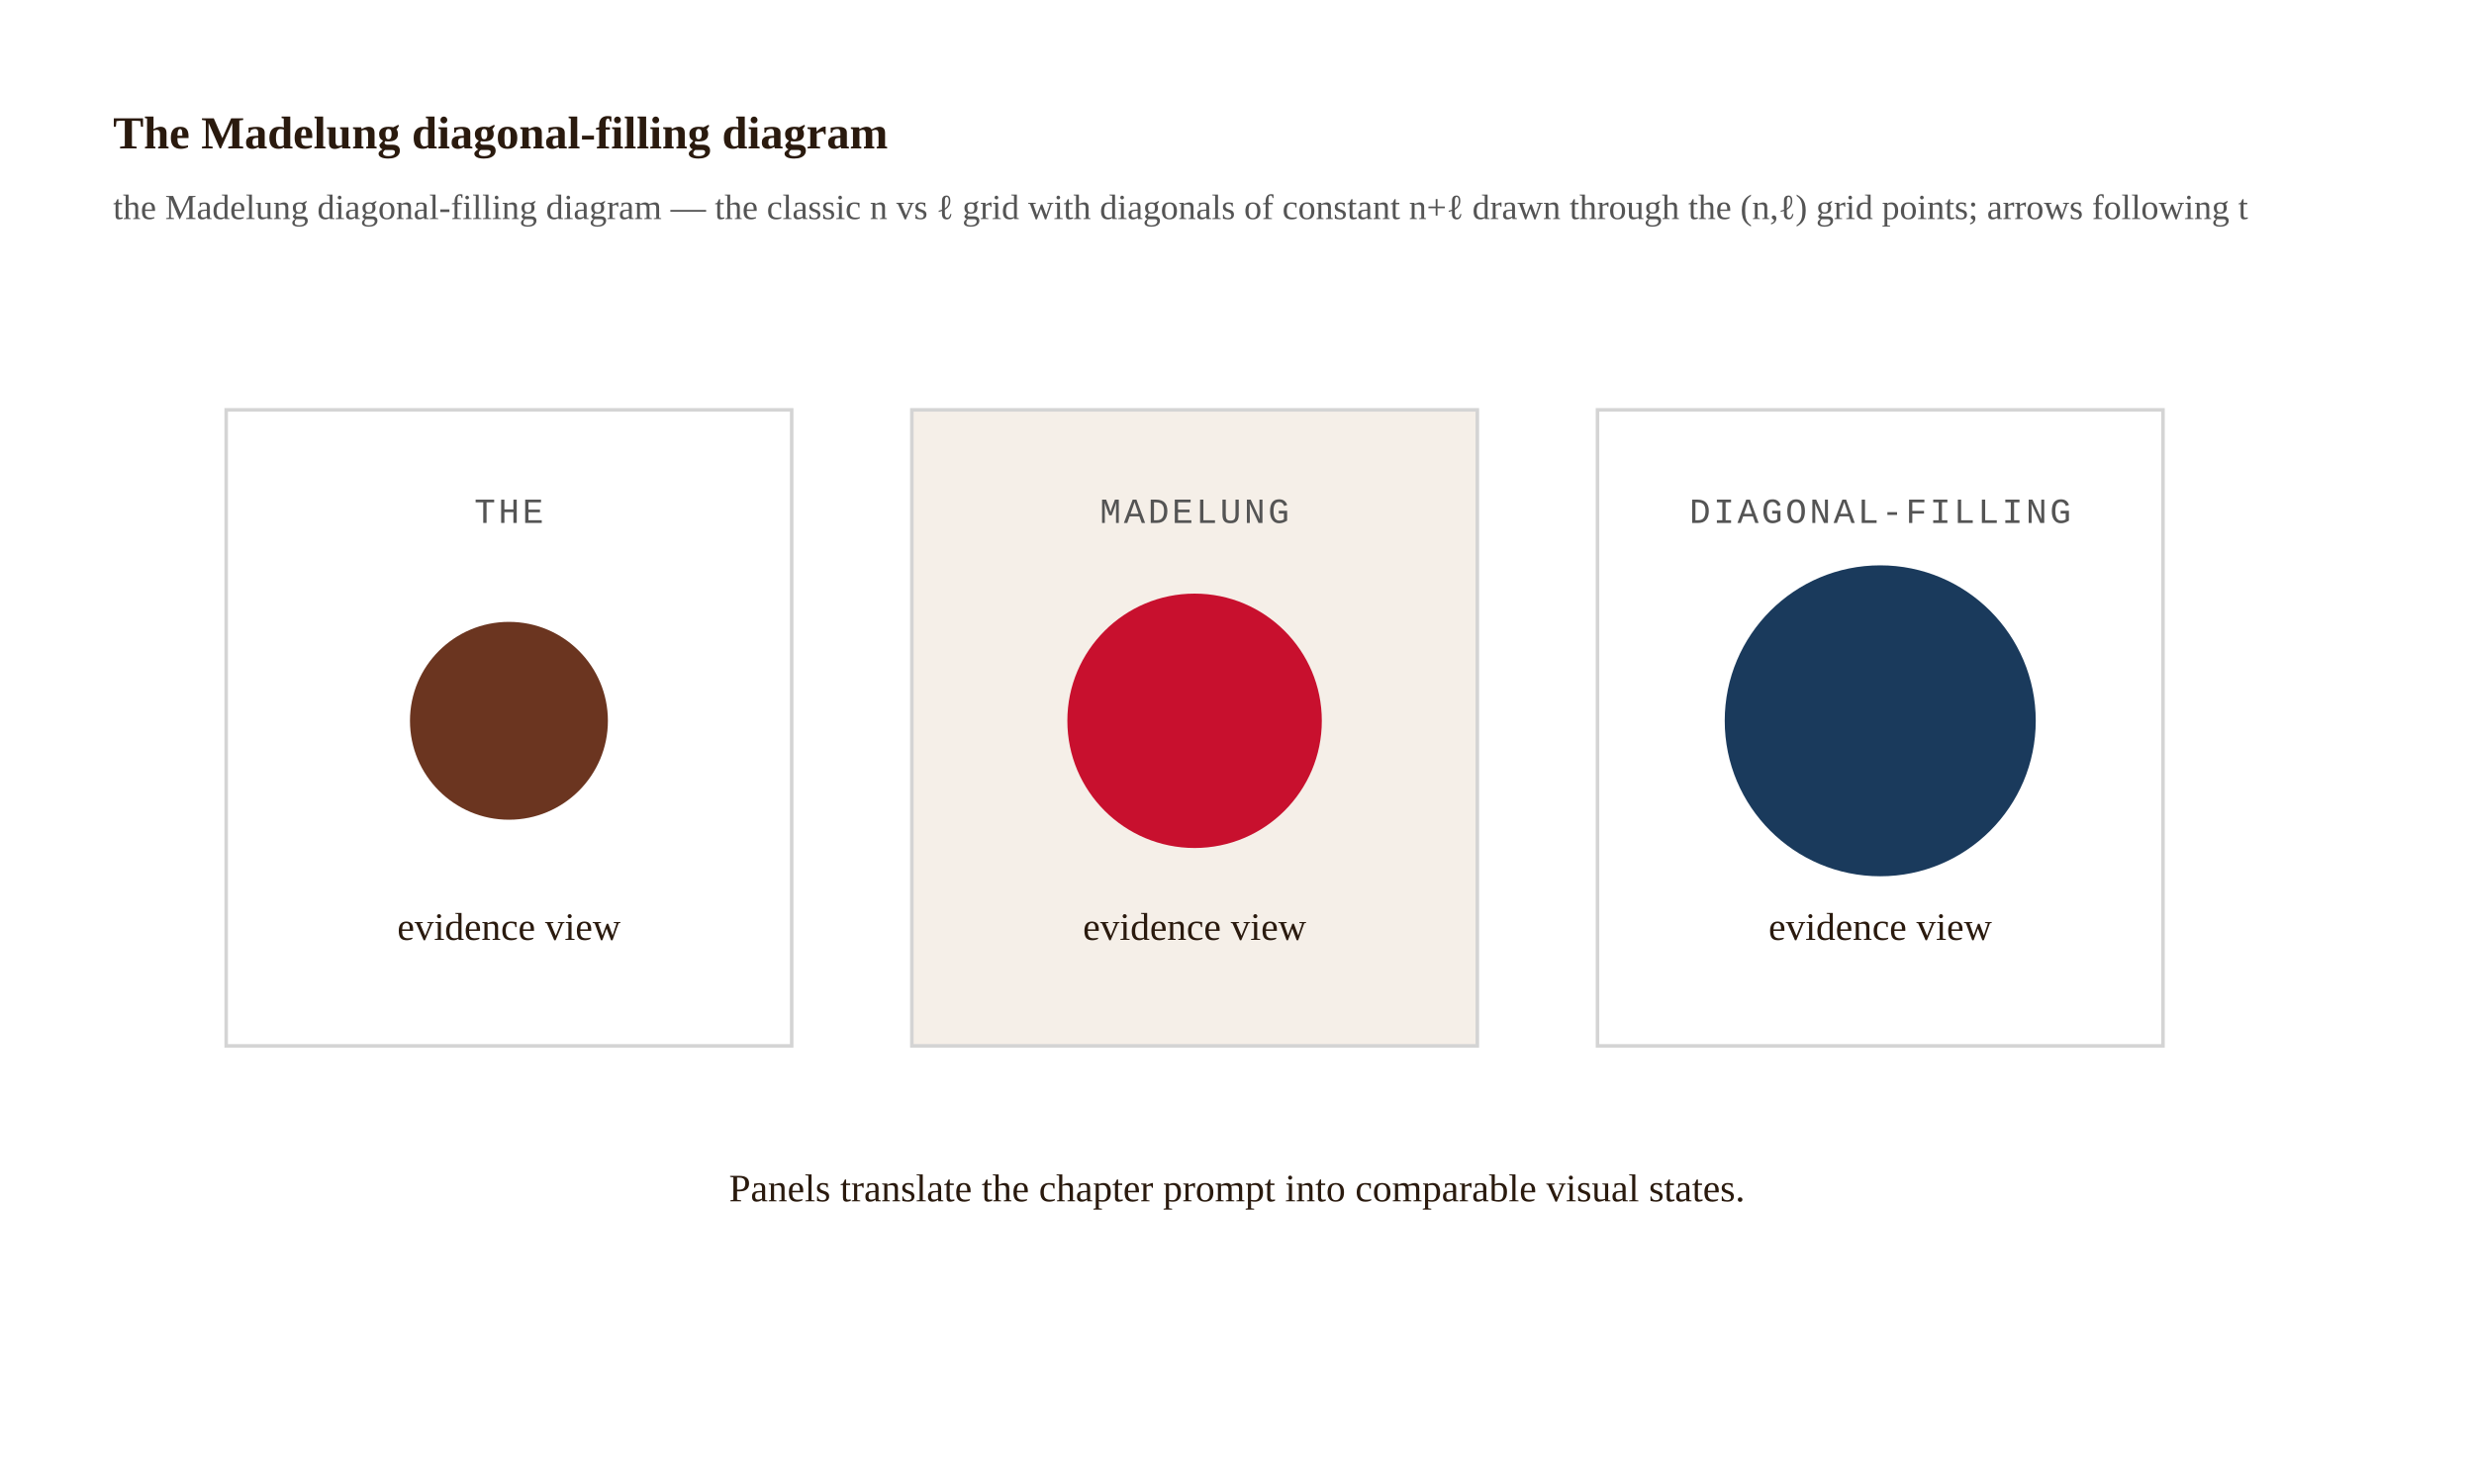
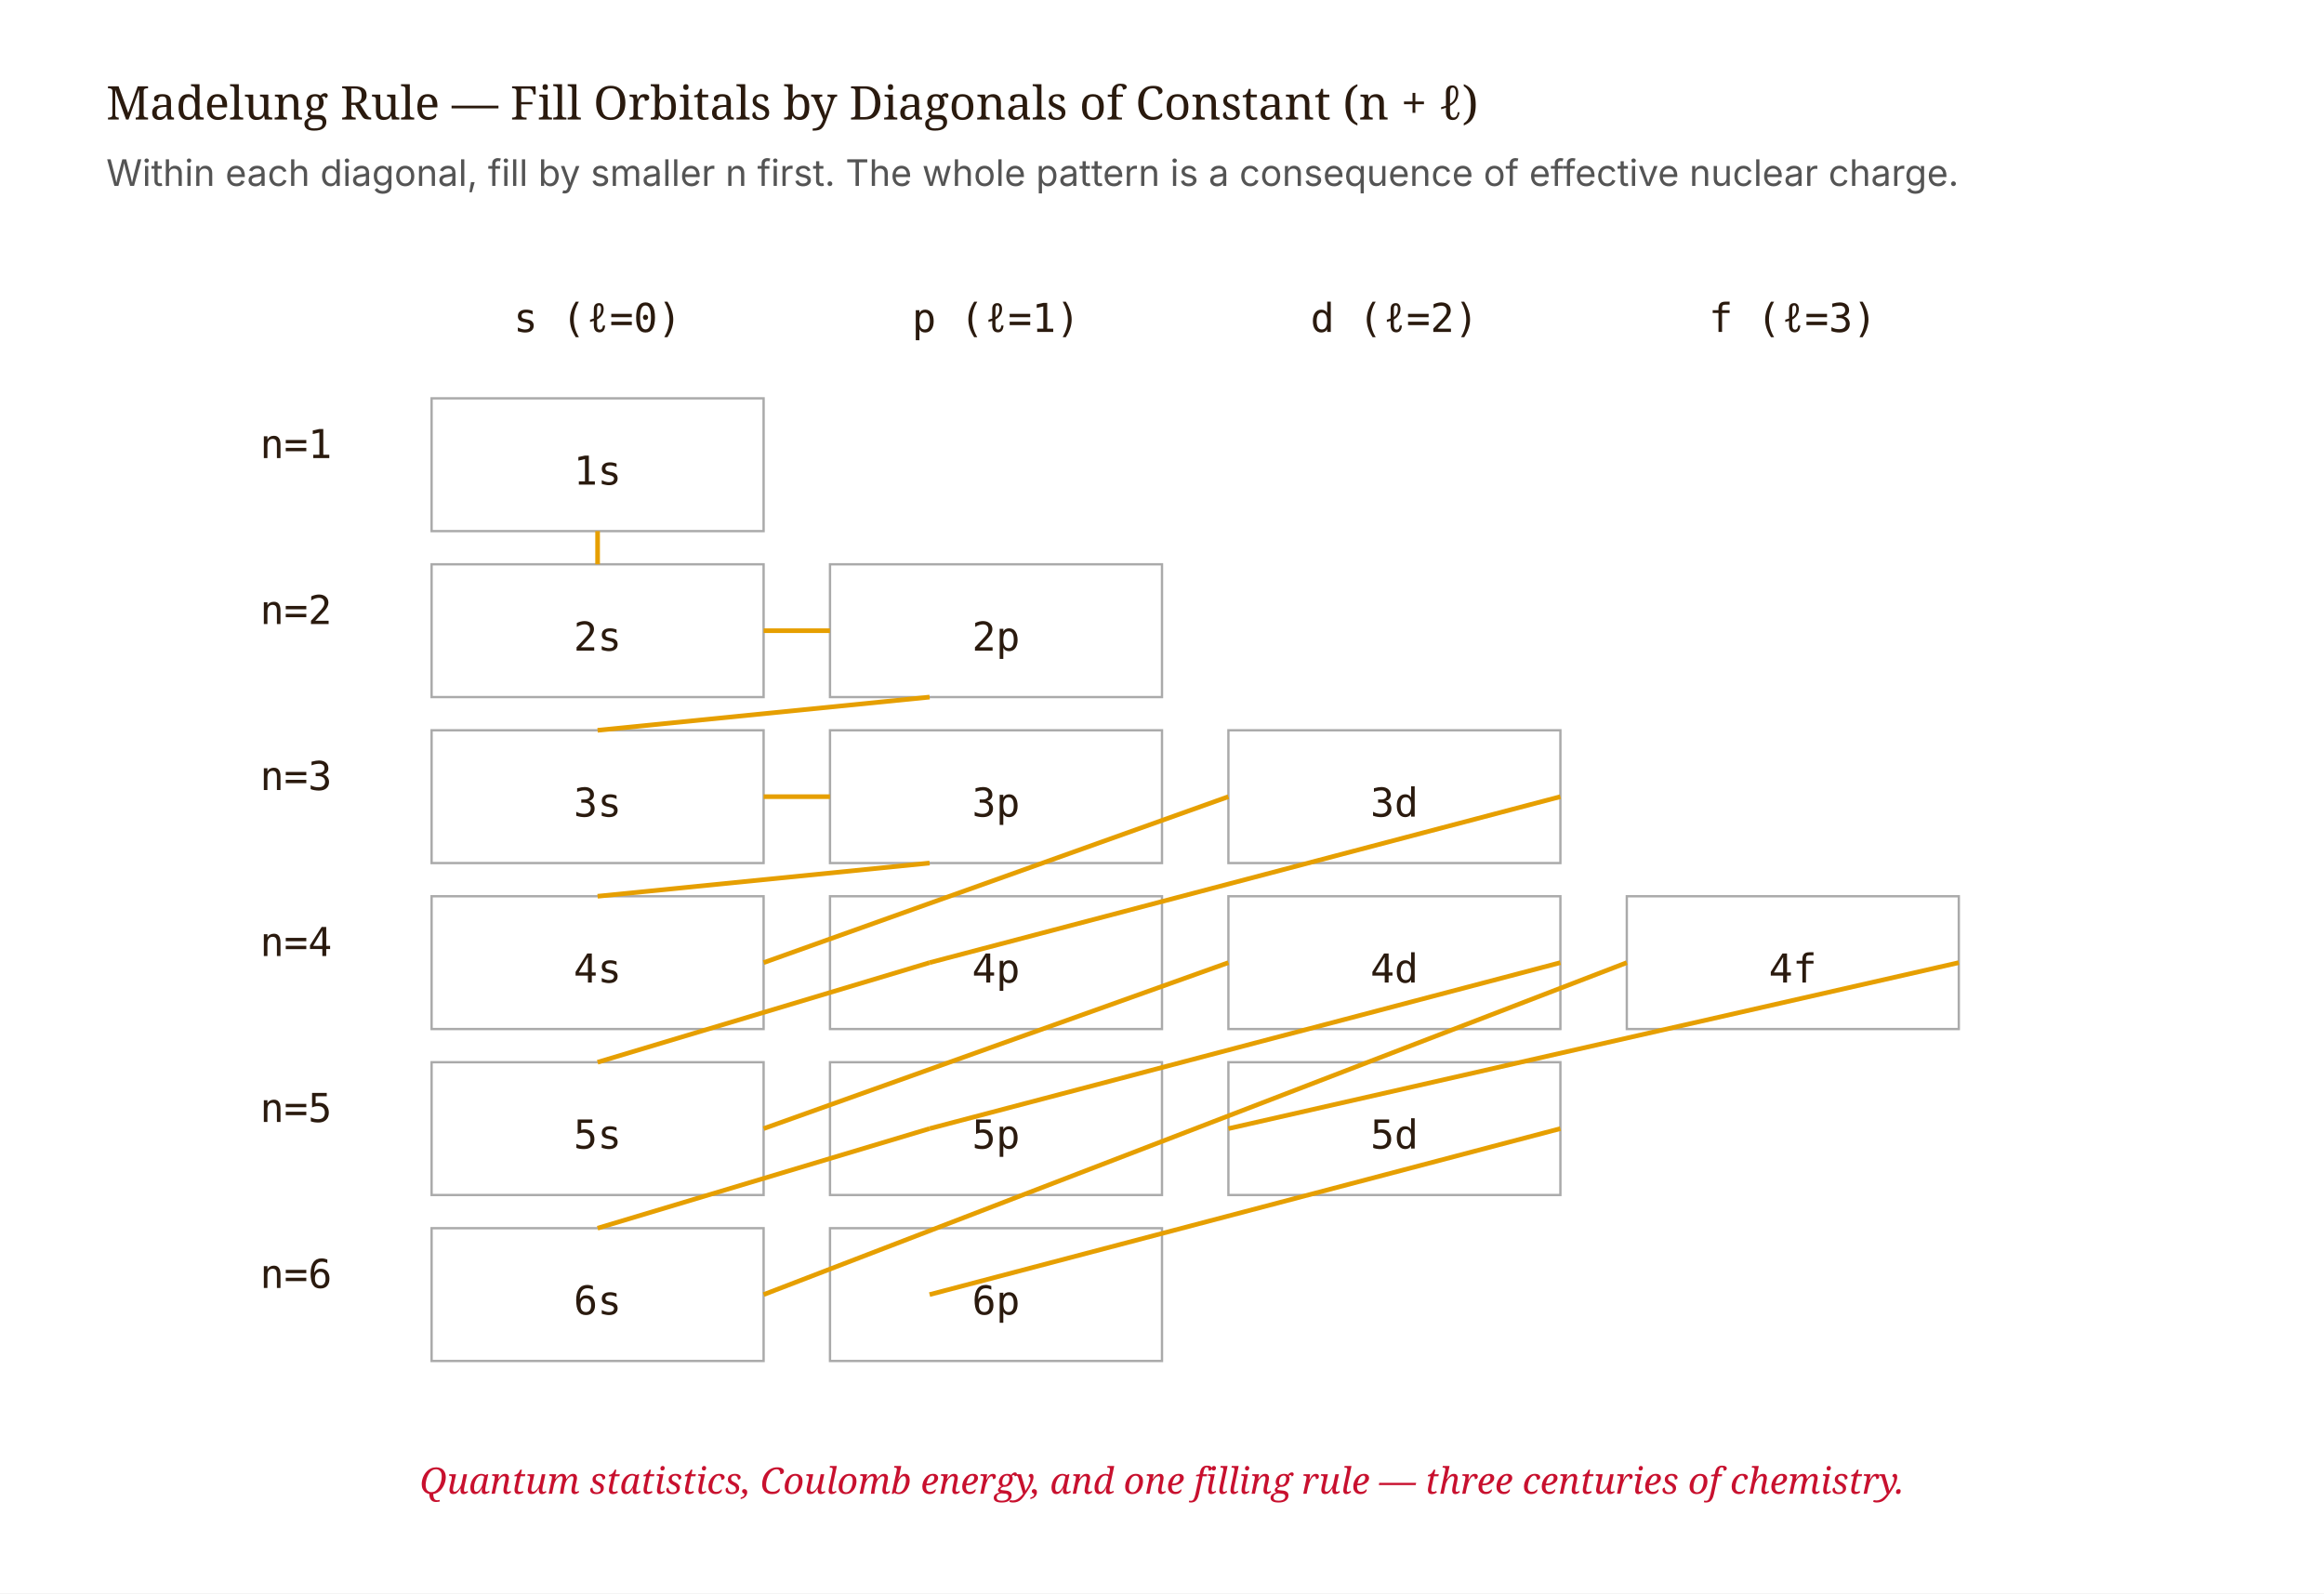
- <svg xmlns="http://www.w3.org/2000/svg" viewBox="0 0 700 420" role="img" aria-labelledby="title desc">
-   <defs>
-     <marker id="arrow" markerWidth="8" markerHeight="6" refX="7" refY="3" orient="auto">
-       <polygon points="0 0, 8 3, 0 6" fill="#2a1a0e" />
-     </marker>
-   </defs>
-   <rect x="0" y="0" width="700" height="420" fill="#FFFFFF" />
-   <text x="32" y="42" font-family="'EB Garamond', Georgia, 'Times New Roman', serif" font-size="13" font-weight="bold" fill="#2a1a0e">The Madelung diagonal-filling diagram </text>
-   <text x="32" y="62" font-family="'EB Garamond', Georgia, 'Times New Roman', serif" font-size="10" fill="#545454">the Madelung diagonal-filling diagram — the classic n vs ℓ grid with diagonals of constant n+ℓ drawn through the (n,ℓ) grid points; arrows following t</text>
-   <rect x="64" y="116" width="160" height="180" fill="#FFFFFF" stroke="#D4D4D4" stroke-width="1" />
-   <text x="144" y="148" text-anchor="middle" font-family="'IBM Plex Mono', 'Courier New', monospace" font-size="10" letter-spacing="0.08em" fill="#545454">THE</text>
-   <circle cx="144" cy="204" r="28" fill="#6B3520" />
-   <text x="144" y="266" text-anchor="middle" font-family="'EB Garamond', Georgia, 'Times New Roman', serif" font-size="11" fill="#2a1a0e">evidence view</text>
-   <rect x="258" y="116" width="160" height="180" fill="#F5EFE8" stroke="#D4D4D4" stroke-width="1" />
-   <text x="338" y="148" text-anchor="middle" font-family="'IBM Plex Mono', 'Courier New', monospace" font-size="10" letter-spacing="0.08em" fill="#545454">MADELUNG</text>
-   <circle cx="338" cy="204" r="36" fill="#C8102E" />
-   <text x="338" y="266" text-anchor="middle" font-family="'EB Garamond', Georgia, 'Times New Roman', serif" font-size="11" fill="#2a1a0e">evidence view</text>
-   <rect x="452" y="116" width="160" height="180" fill="#FFFFFF" stroke="#D4D4D4" stroke-width="1" />
-   <text x="532" y="148" text-anchor="middle" font-family="'IBM Plex Mono', 'Courier New', monospace" font-size="10" letter-spacing="0.08em" fill="#545454">DIAGONAL-FILLING</text>
-   <circle cx="532" cy="204" r="44" fill="#1A3A5C" />
-   <text x="532" y="266" text-anchor="middle" font-family="'EB Garamond', Georgia, 'Times New Roman', serif" font-size="11" fill="#2a1a0e">evidence view</text>
-   <text x="350" y="340" text-anchor="middle" font-family="'EB Garamond', Georgia, 'Times New Roman', serif" font-size="11" fill="#2a1a0e">Panels translate the chapter prompt into comparable visual states.</text>
+ <svg xmlns="http://www.w3.org/2000/svg" viewBox="0 0 700 480" role="img" aria-labelledby="fig-title">
+   <rect x="0" y="0" width="700" height="480" fill="#FFFFFF" />
+   <text x="32" y="36" font-family="'EB Garamond', Georgia, serif" font-size="14" fill="#2a1a0e">Madelung Rule — Fill Orbitals by Diagonals of Constant (n + ℓ)</text>
+   <text x="32" y="56" font-family="'Inter', sans-serif" font-size="11" fill="#545454">Within each diagonal, fill by smaller n first. The whole pattern is a consequence of effective nuclear charge.</text>
+   <g font-family="'JetBrains Mono', monospace" font-size="12" fill="#2a1a0e" text-anchor="middle">
+     <text x="180" y="100">s (ℓ=0)</text>
+     <text x="300" y="100">p (ℓ=1)</text>
+     <text x="420" y="100">d (ℓ=2)</text>
+     <text x="540" y="100">f (ℓ=3)</text>
+   </g>
+   <g font-family="'JetBrains Mono', monospace" font-size="12" fill="#2a1a0e" text-anchor="middle">
+     <text x="100" y="138" text-anchor="end">n=1</text>
+     <rect x="130" y="120" width="100" height="40" fill="#FFFFFF" stroke="#aaa" stroke-width="0.7" />
+     <text x="180" y="146">1s</text>
+     <text x="100" y="188" text-anchor="end">n=2</text>
+     <rect x="130" y="170" width="100" height="40" fill="#FFFFFF" stroke="#aaa" stroke-width="0.7" />
+     <text x="180" y="196">2s</text>
+     <rect x="250" y="170" width="100" height="40" fill="#FFFFFF" stroke="#aaa" stroke-width="0.7" />
+     <text x="300" y="196">2p</text>
+     <text x="100" y="238" text-anchor="end">n=3</text>
+     <rect x="130" y="220" width="100" height="40" fill="#FFFFFF" stroke="#aaa" stroke-width="0.7" />
+     <text x="180" y="246">3s</text>
+     <rect x="250" y="220" width="100" height="40" fill="#FFFFFF" stroke="#aaa" stroke-width="0.7" />
+     <text x="300" y="246">3p</text>
+     <rect x="370" y="220" width="100" height="40" fill="#FFFFFF" stroke="#aaa" stroke-width="0.7" />
+     <text x="420" y="246">3d</text>
+     <text x="100" y="288" text-anchor="end">n=4</text>
+     <rect x="130" y="270" width="100" height="40" fill="#FFFFFF" stroke="#aaa" stroke-width="0.7" />
+     <text x="180" y="296">4s</text>
+     <rect x="250" y="270" width="100" height="40" fill="#FFFFFF" stroke="#aaa" stroke-width="0.7" />
+     <text x="300" y="296">4p</text>
+     <rect x="370" y="270" width="100" height="40" fill="#FFFFFF" stroke="#aaa" stroke-width="0.7" />
+     <text x="420" y="296">4d</text>
+     <rect x="490" y="270" width="100" height="40" fill="#FFFFFF" stroke="#aaa" stroke-width="0.7" />
+     <text x="540" y="296">4f</text>
+     <text x="100" y="338" text-anchor="end">n=5</text>
+     <rect x="130" y="320" width="100" height="40" fill="#FFFFFF" stroke="#aaa" stroke-width="0.7" />
+     <text x="180" y="346">5s</text>
+     <rect x="250" y="320" width="100" height="40" fill="#FFFFFF" stroke="#aaa" stroke-width="0.7" />
+     <text x="300" y="346">5p</text>
+     <rect x="370" y="320" width="100" height="40" fill="#FFFFFF" stroke="#aaa" stroke-width="0.7" />
+     <text x="420" y="346">5d</text>
+     <text x="100" y="388" text-anchor="end">n=6</text>
+     <rect x="130" y="370" width="100" height="40" fill="#FFFFFF" stroke="#aaa" stroke-width="0.7" />
+     <text x="180" y="396">6s</text>
+     <rect x="250" y="370" width="100" height="40" fill="#FFFFFF" stroke="#aaa" stroke-width="0.7" />
+     <text x="300" y="396">6p</text>
+   </g>
+   <g stroke="#E69F00" stroke-width="1.4" fill="none">
+     <line x1="180" y1="160" x2="180" y2="170" />
+     <line x1="230" y1="190" x2="250" y2="190" />
+     <line x1="280" y1="210" x2="180" y2="220" />
+     <line x1="230" y1="240" x2="250" y2="240" />
+     <line x1="280" y1="260" x2="180" y2="270" />
+     <line x1="230" y1="290" x2="370" y2="240" />
+     <line x1="470" y1="240" x2="280" y2="290" />
+     <line x1="280" y1="290" x2="180" y2="320" />
+     <line x1="230" y1="340" x2="370" y2="290" />
+     <line x1="470" y1="290" x2="280" y2="340" />
+     <line x1="280" y1="340" x2="180" y2="370" />
+     <line x1="230" y1="390" x2="490" y2="290" />
+     <line x1="590" y1="290" x2="370" y2="340" />
+     <line x1="470" y1="340" x2="280" y2="390" />
+   </g>
+   <text x="350" y="450" text-anchor="middle" font-family="'EB Garamond', Georgia, serif" font-size="11" fill="#C8102E" font-style="italic">Quantum statistics, Coulomb energy, and one filling rule — three centuries of chemistry.</text>
</svg>
